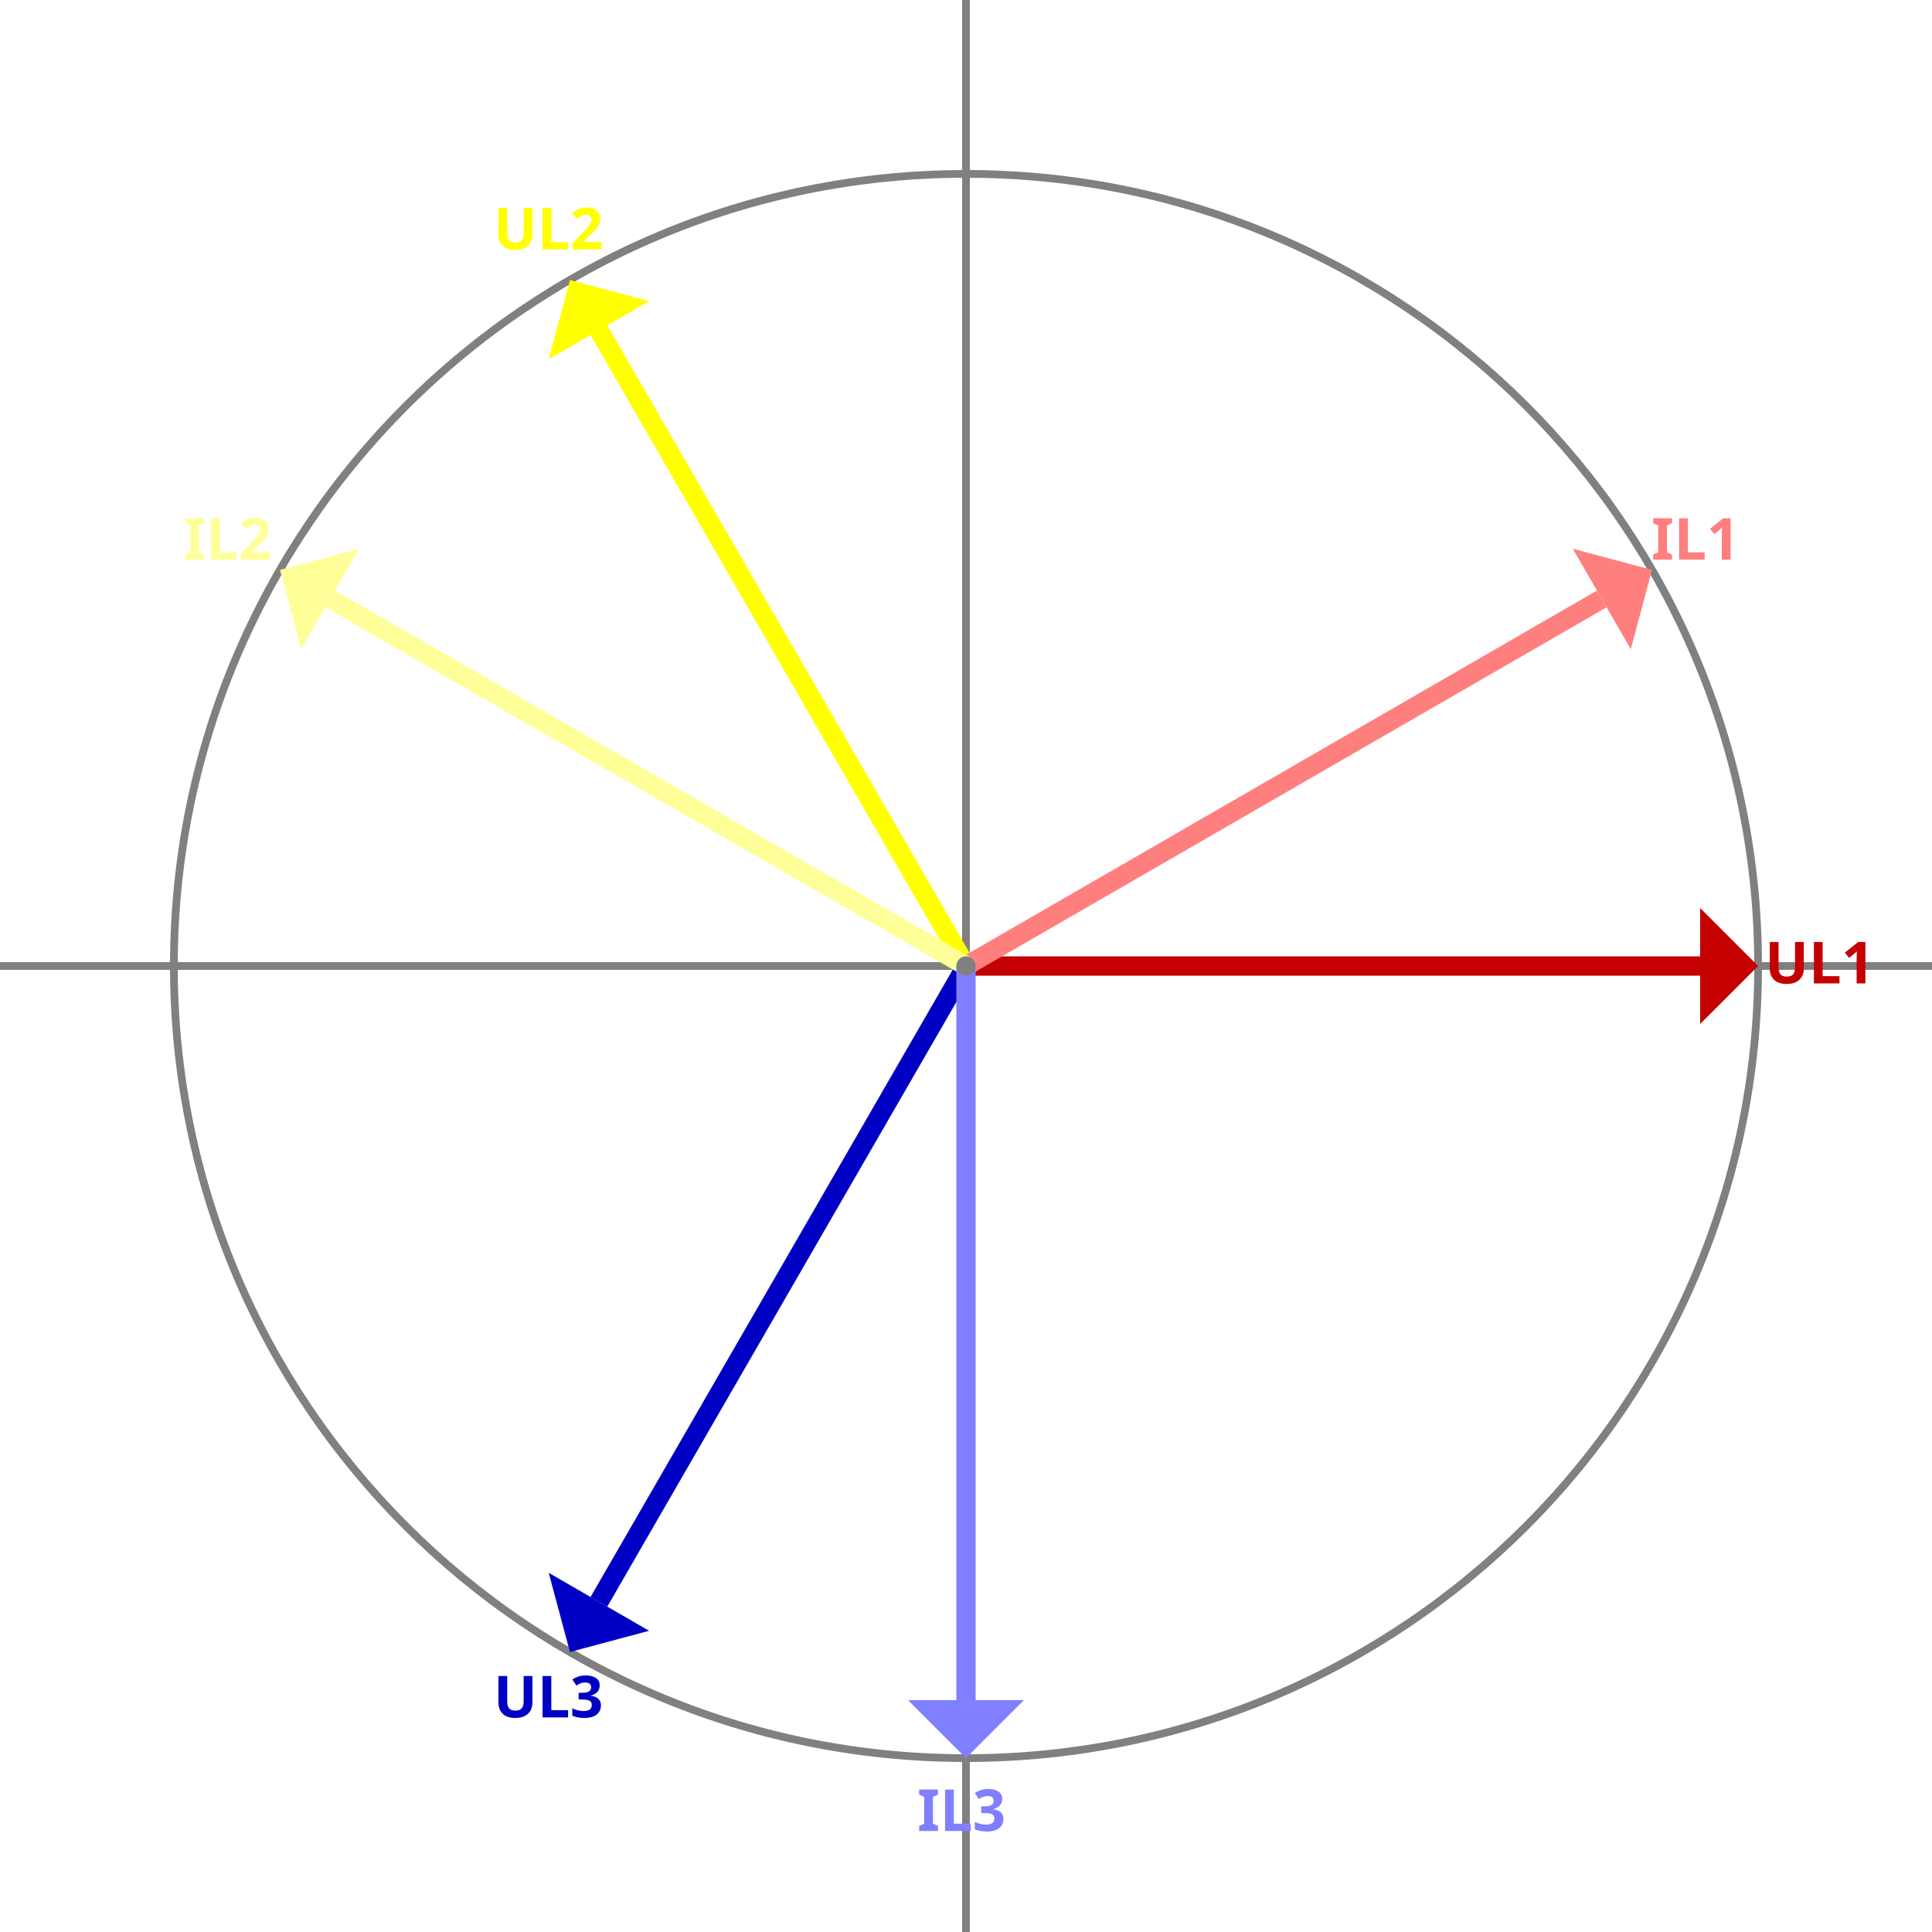
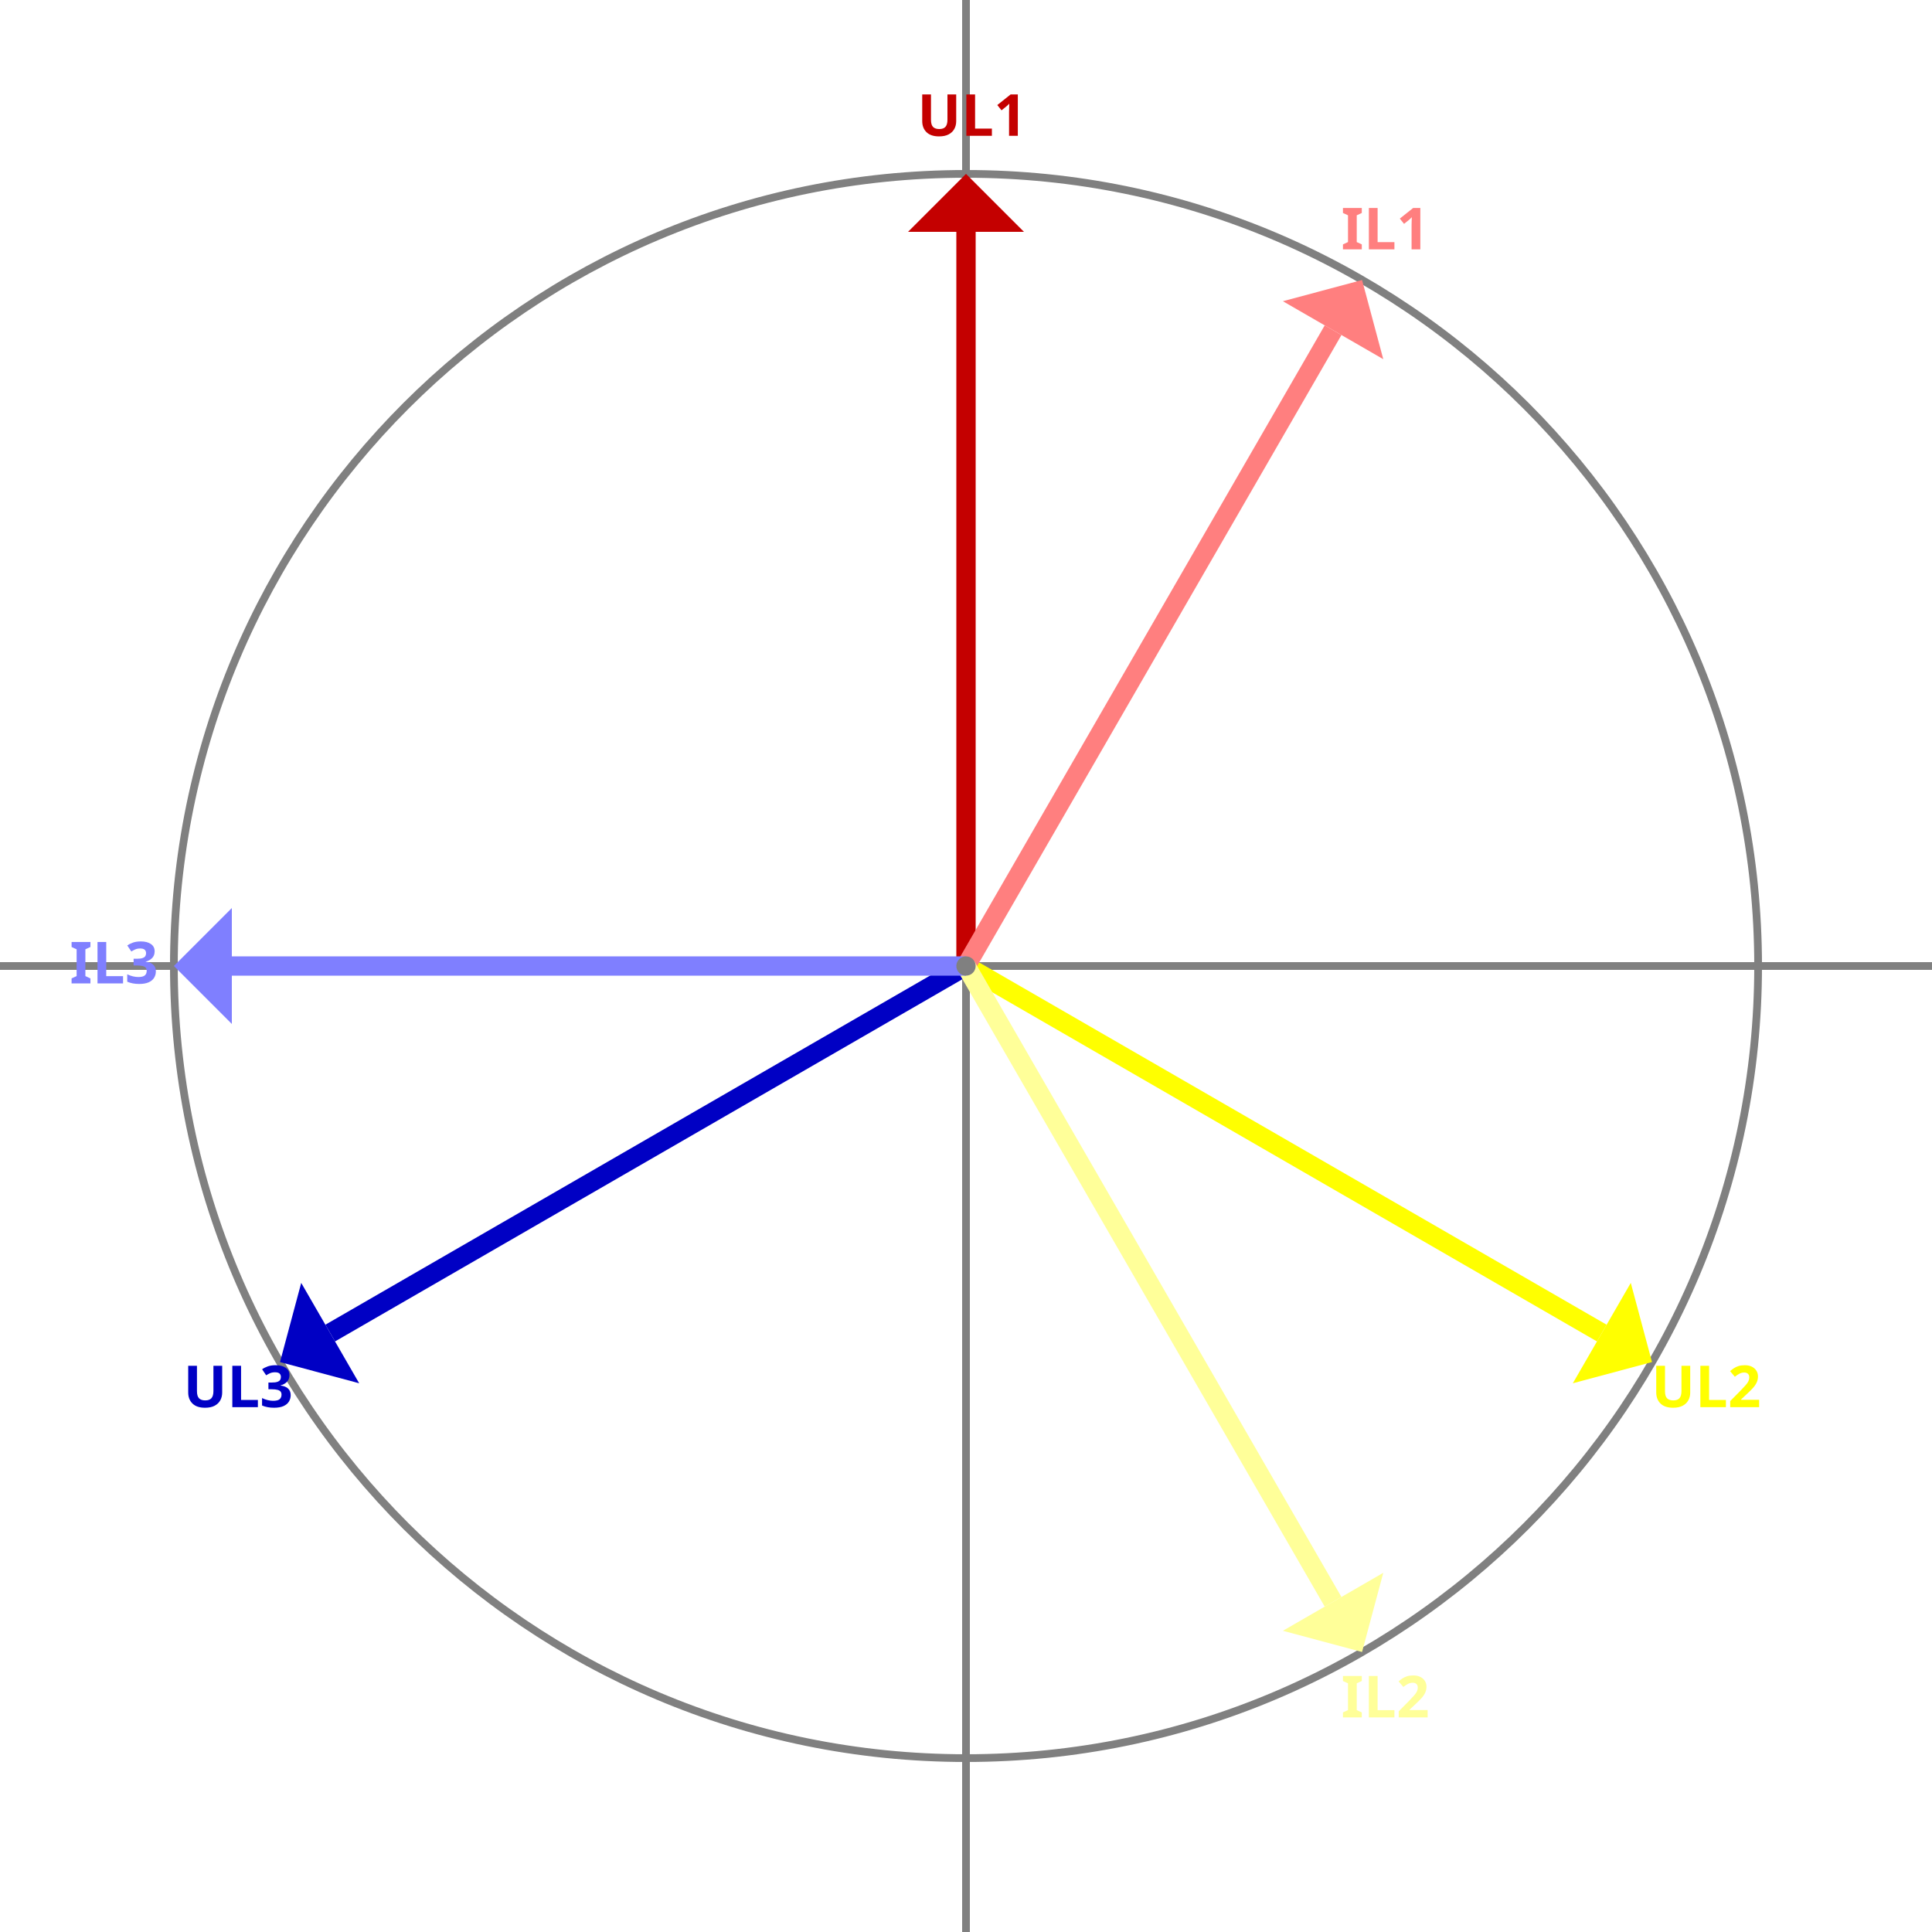
<svg xmlns="http://www.w3.org/2000/svg" width="705.556mm" height="705.556mm" viewBox="0 0 2000 2000" version="1.2" baseProfile="tiny">
  <defs>
</defs>
  <g fill="none" stroke="black" stroke-width="1" fill-rule="evenodd" stroke-linecap="square" stroke-linejoin="bevel">
    <g fill="none" stroke="#808080" stroke-opacity="1" stroke-width="8" stroke-linecap="square" stroke-linejoin="bevel" transform="matrix(1,0,0,1,0,0)" font-family="Sans" font-size="60" font-weight="570" font-style="normal">
      <polyline fill="none" vector-effect="none" points="0,1000 2000,1000 " />
      <polyline fill="none" vector-effect="none" points="1000,0 1000,2000 " />
      <path vector-effect="none" fill-rule="evenodd" d="M1820,1000 C1820,547.127 1452.87,180 1000,180 C547.127,180 180,547.127 180,1000 C180,1452.87 547.127,1820 1000,1820 C1452.87,1820 1820,1452.87 1820,1000 " />
    </g>
    <g fill="none" stroke="#c40000" stroke-opacity="1" stroke-width="20" stroke-linecap="square" stroke-linejoin="bevel" transform="matrix(1,0,0,1,0,0)" font-family="Sans" font-size="60" font-weight="570" font-style="normal">
-       <polyline fill="none" vector-effect="none" points="1010,1000 1750,1000 " />
+       <polyline fill="none" vector-effect="none" points="1000,990 1000,250 " />
    </g>
    <g fill="none" stroke="none" transform="matrix(1,0,0,1,0,0)" font-family="Sans" font-size="60" font-weight="570" font-style="normal">
-       <path vector-effect="none" fill-rule="evenodd" d="M1820,1000 L1760,1060 L1760,940 L1820,1000" />
+       <path vector-effect="none" fill-rule="evenodd" d="M1000,180 L1060,240 L940,240 L1000,180" />
    </g>
    <g fill="#c40000" fill-opacity="1" stroke="none" transform="matrix(1,0,0,1,0,0)" font-family="Sans" font-size="60" font-weight="570" font-style="normal">
-       <path vector-effect="none" fill-rule="evenodd" d="M1820,1000 L1760,1060 L1760,940" />
+       <path vector-effect="none" fill-rule="evenodd" d="M1000,180 L1060,240 L940,240" />
    </g>
    <g fill="none" stroke="#c40000" stroke-opacity="1" stroke-width="1" stroke-linecap="square" stroke-linejoin="bevel" transform="matrix(1,0,0,1,0,0)" font-family="Sans" font-size="60" font-weight="570" font-style="normal">
-       <text fill="#c40000" fill-opacity="1" stroke="none" xml:space="preserve" x="1827" y="1018" font-family="Sans" font-size="60" font-weight="570" font-style="normal">UL1</text>
+       <text fill="#c40000" fill-opacity="1" stroke="none" xml:space="preserve" x="949.594" y="140.6" font-family="Sans" font-size="60" font-weight="570" font-style="normal">UL1</text>
    </g>
    <g fill="none" stroke="#ffff00" stroke-opacity="1" stroke-width="20" stroke-linecap="square" stroke-linejoin="bevel" transform="matrix(1,0,0,1,0,0)" font-family="Sans" font-size="60" font-weight="570" font-style="normal">
-       <polyline fill="none" vector-effect="none" points="995,991.34 625,350.481 " />
+       <polyline fill="none" vector-effect="none" points="1008.66,1005 1649.52,1375 " />
    </g>
    <g fill="none" stroke="none" transform="matrix(1,0,0,1,0,0)" font-family="Sans" font-size="60" font-weight="570" font-style="normal">
-       <path vector-effect="none" fill-rule="evenodd" d="M590,289.859 L671.961,311.821 L568.038,371.821 L590,289.859" />
+       <path vector-effect="none" fill-rule="evenodd" d="M1710.14,1410 L1628.18,1431.96 L1688.18,1328.04 L1710.14,1410" />
    </g>
    <g fill="#ffff00" fill-opacity="1" stroke="none" transform="matrix(1,0,0,1,0,0)" font-family="Sans" font-size="60" font-weight="570" font-style="normal">
-       <path vector-effect="none" fill-rule="evenodd" d="M590,289.859 L671.961,311.821 L568.038,371.821" />
+       <path vector-effect="none" fill-rule="evenodd" d="M1710.14,1410 L1628.18,1431.96 L1688.18,1328.04" />
    </g>
    <g fill="none" stroke="#ffff00" stroke-opacity="1" stroke-width="1" stroke-linecap="square" stroke-linejoin="bevel" transform="matrix(1,0,0,1,0,0)" font-family="Sans" font-size="60" font-weight="570" font-style="normal">
-       <text fill="#ffff00" fill-opacity="1" stroke="none" xml:space="preserve" x="510.891" y="258.149" font-family="Sans" font-size="60" font-weight="570" font-style="normal">UL2</text>
+       <text fill="#ffff00" fill-opacity="1" stroke="none" xml:space="preserve" x="1709.44" y="1456.7" font-family="Sans" font-size="60" font-weight="570" font-style="normal">UL2</text>
    </g>
    <g fill="none" stroke="#0000c4" stroke-opacity="1" stroke-width="20" stroke-linecap="square" stroke-linejoin="bevel" transform="matrix(1,0,0,1,0,0)" font-family="Sans" font-size="60" font-weight="570" font-style="normal">
-       <polyline fill="none" vector-effect="none" points="995,1008.66 625,1649.52 " />
+       <polyline fill="none" vector-effect="none" points="991.34,1005 350.481,1375 " />
    </g>
    <g fill="none" stroke="none" transform="matrix(1,0,0,1,0,0)" font-family="Sans" font-size="60" font-weight="570" font-style="normal">
-       <path vector-effect="none" fill-rule="evenodd" d="M590,1710.14 L568.038,1628.18 L671.961,1688.18 L590,1710.14" />
+       <path vector-effect="none" fill-rule="evenodd" d="M289.859,1410 L311.821,1328.04 L371.821,1431.96 L289.859,1410" />
    </g>
    <g fill="#0000c4" fill-opacity="1" stroke="none" transform="matrix(1,0,0,1,0,0)" font-family="Sans" font-size="60" font-weight="570" font-style="normal">
-       <path vector-effect="none" fill-rule="evenodd" d="M590,1710.14 L568.038,1628.18 L671.961,1688.18" />
+       <path vector-effect="none" fill-rule="evenodd" d="M289.859,1410 L311.821,1328.04 L371.821,1431.96" />
    </g>
    <g fill="none" stroke="#0000c4" stroke-opacity="1" stroke-width="1" stroke-linecap="square" stroke-linejoin="bevel" transform="matrix(1,0,0,1,0,0)" font-family="Sans" font-size="60" font-weight="570" font-style="normal">
-       <text fill="#0000c4" fill-opacity="1" stroke="none" xml:space="preserve" x="510.891" y="1777.85" font-family="Sans" font-size="60" font-weight="570" font-style="normal">UL3</text>
+       <text fill="#0000c4" fill-opacity="1" stroke="none" xml:space="preserve" x="189.734" y="1456.7" font-family="Sans" font-size="60" font-weight="570" font-style="normal">UL3</text>
    </g>
    <g fill="none" stroke="#ff7f7f" stroke-opacity="1" stroke-width="20" stroke-linecap="square" stroke-linejoin="bevel" transform="matrix(1,0,0,1,0,0)" font-family="Sans" font-size="60" font-weight="570" font-style="normal">
-       <polyline fill="none" vector-effect="none" points="1008.66,995 1649.52,625 " />
+       <polyline fill="none" vector-effect="none" points="1005,991.34 1375,350.481 " />
    </g>
    <g fill="none" stroke="none" transform="matrix(1,0,0,1,0,0)" font-family="Sans" font-size="60" font-weight="570" font-style="normal">
-       <path vector-effect="none" fill-rule="evenodd" d="M1710.14,590 L1688.18,671.962 L1628.18,568.038 L1710.14,590" />
+       <path vector-effect="none" fill-rule="evenodd" d="M1410,289.859 L1431.96,371.821 L1328.04,311.821 L1410,289.859" />
    </g>
    <g fill="#ff7f7f" fill-opacity="1" stroke="none" transform="matrix(1,0,0,1,0,0)" font-family="Sans" font-size="60" font-weight="570" font-style="normal">
-       <path vector-effect="none" fill-rule="evenodd" d="M1710.14,590 L1688.18,671.962 L1628.18,568.038" />
+       <path vector-effect="none" fill-rule="evenodd" d="M1410,289.859 L1431.96,371.821 L1328.04,311.821" />
    </g>
    <g fill="none" stroke="#ff7f7f" stroke-opacity="1" stroke-width="1" stroke-linecap="square" stroke-linejoin="bevel" transform="matrix(1,0,0,1,0,0)" font-family="Sans" font-size="60" font-weight="570" font-style="normal">
-       <text fill="#ff7f7f" fill-opacity="1" stroke="none" xml:space="preserve" x="1709.44" y="579.3" font-family="Sans" font-size="60" font-weight="570" font-style="normal">IL1</text>
+       <text fill="#ff7f7f" fill-opacity="1" stroke="none" xml:space="preserve" x="1388.3" y="258.149" font-family="Sans" font-size="60" font-weight="570" font-style="normal">IL1</text>
    </g>
    <g fill="none" stroke="#ffff99" stroke-opacity="1" stroke-width="20" stroke-linecap="square" stroke-linejoin="bevel" transform="matrix(1,0,0,1,0,0)" font-family="Sans" font-size="60" font-weight="570" font-style="normal">
-       <polyline fill="none" vector-effect="none" points="991.34,995 350.481,625 " />
+       <polyline fill="none" vector-effect="none" points="1005,1008.66 1375,1649.52 " />
    </g>
    <g fill="none" stroke="none" transform="matrix(1,0,0,1,0,0)" font-family="Sans" font-size="60" font-weight="570" font-style="normal">
-       <path vector-effect="none" fill-rule="evenodd" d="M289.859,590 L371.821,568.038 L311.821,671.961 L289.859,590" />
+       <path vector-effect="none" fill-rule="evenodd" d="M1410,1710.14 L1328.04,1688.18 L1431.96,1628.18 L1410,1710.14" />
    </g>
    <g fill="#ffff99" fill-opacity="1" stroke="none" transform="matrix(1,0,0,1,0,0)" font-family="Sans" font-size="60" font-weight="570" font-style="normal">
-       <path vector-effect="none" fill-rule="evenodd" d="M289.859,590 L371.821,568.038 L311.821,671.961" />
+       <path vector-effect="none" fill-rule="evenodd" d="M1410,1710.14 L1328.04,1688.18 L1431.96,1628.18" />
    </g>
    <g fill="none" stroke="#ffff99" stroke-opacity="1" stroke-width="1" stroke-linecap="square" stroke-linejoin="bevel" transform="matrix(1,0,0,1,0,0)" font-family="Sans" font-size="60" font-weight="570" font-style="normal">
-       <text fill="#ffff99" fill-opacity="1" stroke="none" xml:space="preserve" x="189.734" y="579.3" font-family="Sans" font-size="60" font-weight="570" font-style="normal">IL2</text>
+       <text fill="#ffff99" fill-opacity="1" stroke="none" xml:space="preserve" x="1388.3" y="1777.85" font-family="Sans" font-size="60" font-weight="570" font-style="normal">IL2</text>
    </g>
    <g fill="none" stroke="#7f7fff" stroke-opacity="1" stroke-width="20" stroke-linecap="square" stroke-linejoin="bevel" transform="matrix(1,0,0,1,0,0)" font-family="Sans" font-size="60" font-weight="570" font-style="normal">
-       <polyline fill="none" vector-effect="none" points="1000,1010 1000,1750 " />
+       <polyline fill="none" vector-effect="none" points="990,1000 250,1000 " />
    </g>
    <g fill="none" stroke="none" transform="matrix(1,0,0,1,0,0)" font-family="Sans" font-size="60" font-weight="570" font-style="normal">
-       <path vector-effect="none" fill-rule="evenodd" d="M1000,1820 L940,1760 L1060,1760 L1000,1820" />
+       <path vector-effect="none" fill-rule="evenodd" d="M180,1000 L240,940 L240,1060 L180,1000" />
    </g>
    <g fill="#7f7fff" fill-opacity="1" stroke="none" transform="matrix(1,0,0,1,0,0)" font-family="Sans" font-size="60" font-weight="570" font-style="normal">
-       <path vector-effect="none" fill-rule="evenodd" d="M1000,1820 L940,1760 L1060,1760" />
+       <path vector-effect="none" fill-rule="evenodd" d="M180,1000 L240,940 L240,1060" />
    </g>
    <g fill="none" stroke="#7f7fff" stroke-opacity="1" stroke-width="1" stroke-linecap="square" stroke-linejoin="bevel" transform="matrix(1,0,0,1,0,0)" font-family="Sans" font-size="60" font-weight="570" font-style="normal">
-       <text fill="#7f7fff" fill-opacity="1" stroke="none" xml:space="preserve" x="949.594" y="1895.4" font-family="Sans" font-size="60" font-weight="570" font-style="normal">IL3</text>
+       <text fill="#7f7fff" fill-opacity="1" stroke="none" xml:space="preserve" x="72.188" y="1018" font-family="Sans" font-size="60" font-weight="570" font-style="normal">IL3</text>
    </g>
    <g fill="#808080" fill-opacity="1" stroke="none" transform="matrix(1,0,0,1,0,0)" font-family="Sans" font-size="60" font-weight="570" font-style="normal">
      <circle cx="1000" cy="1000" r="10" />
    </g>
  </g>
</svg>
